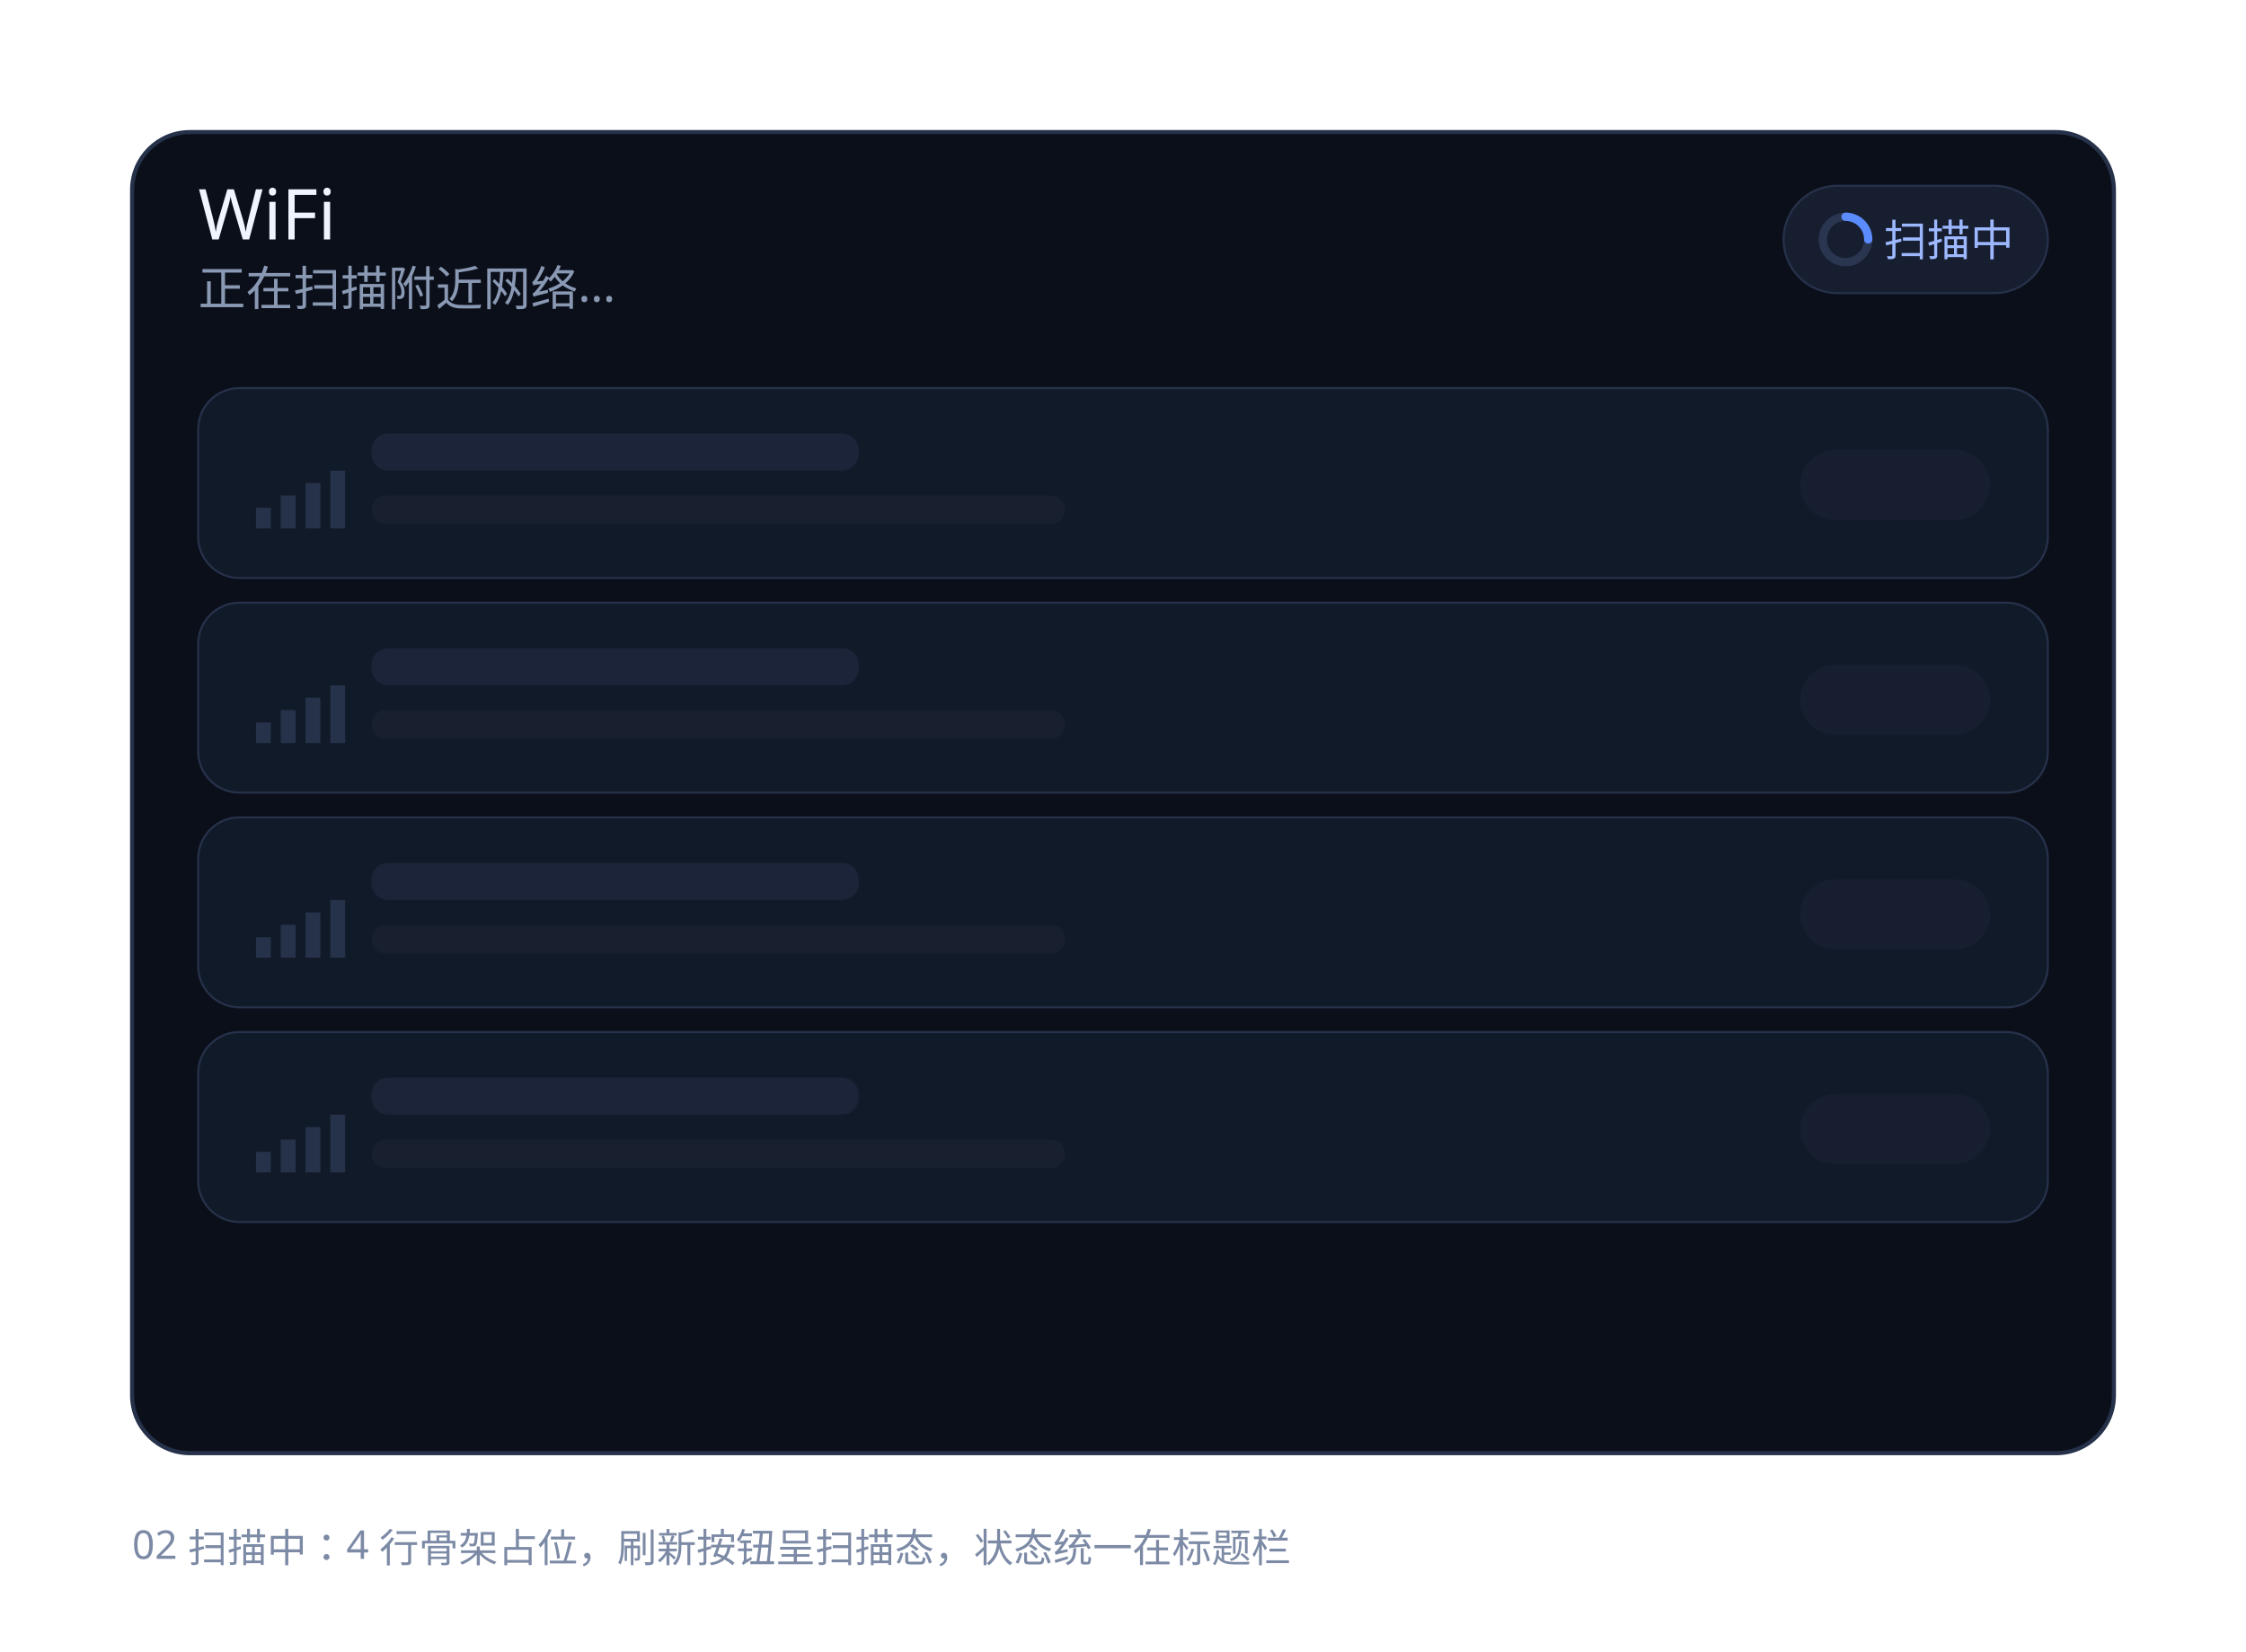
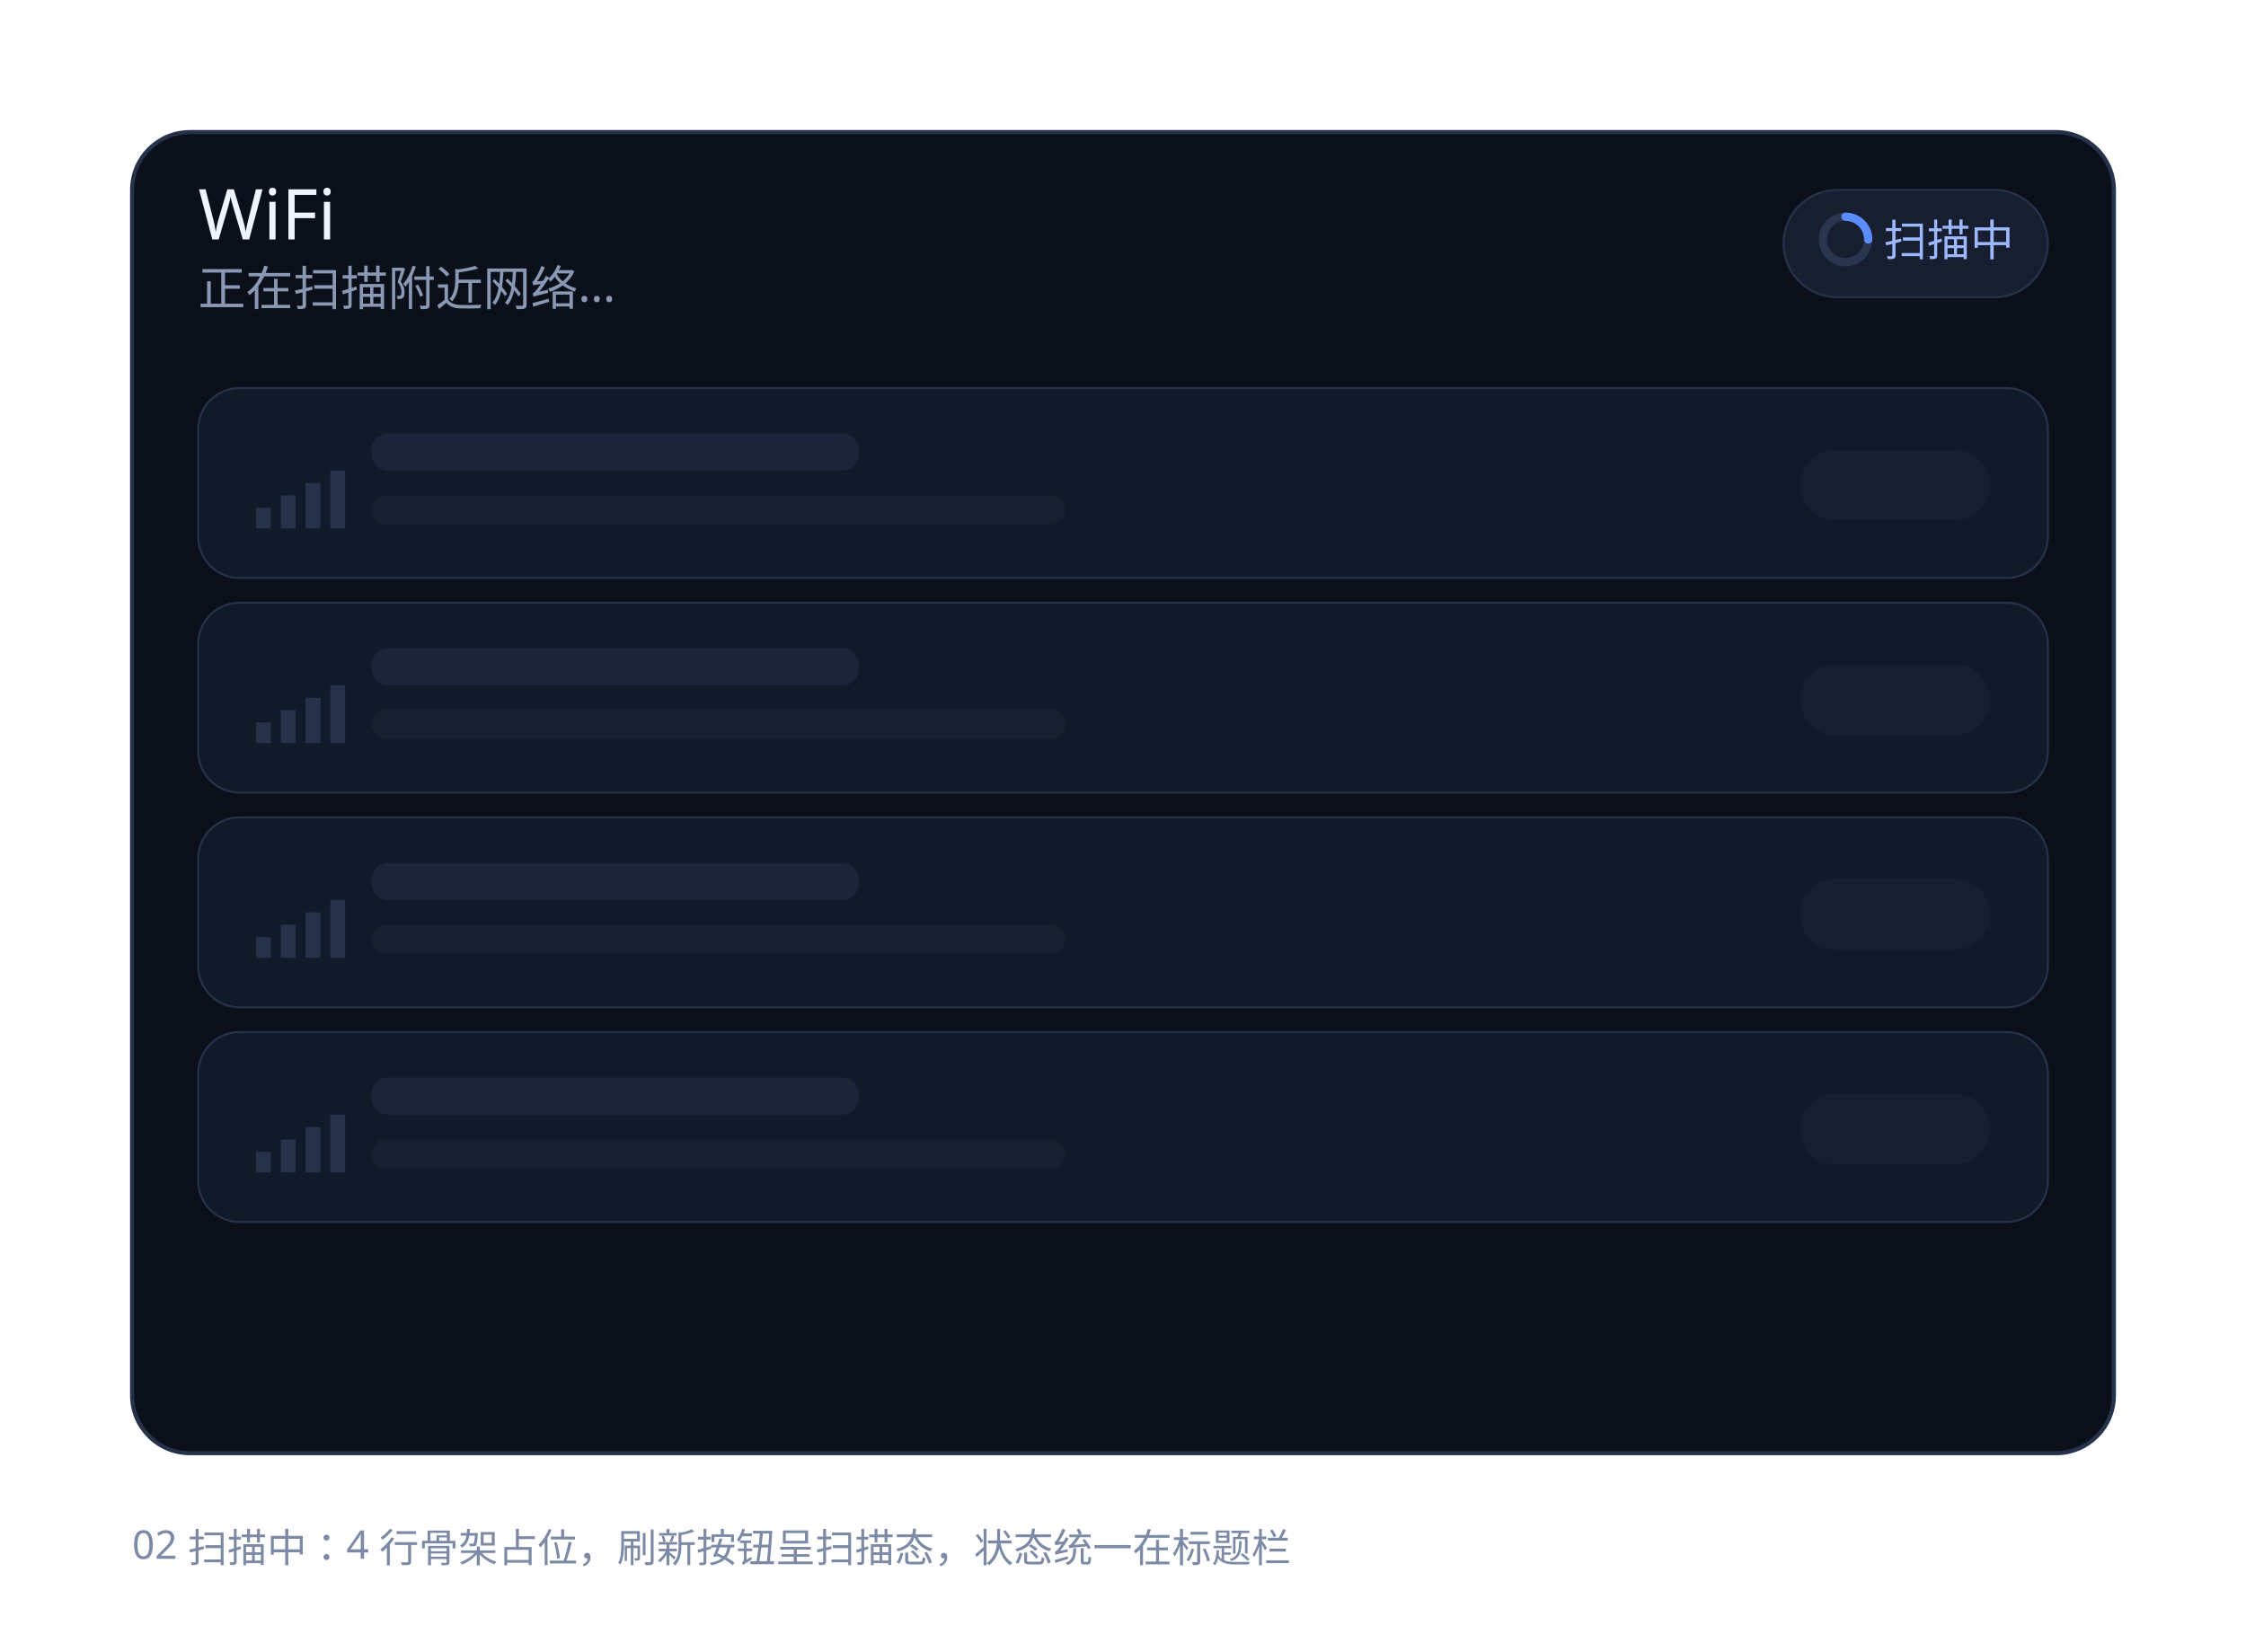
<svg xmlns="http://www.w3.org/2000/svg" viewBox="0 0 680 500" width="100%" role="img" font-family="Segoe UI, Microsoft YaHei, sans-serif">
  <g transform="translate(40,40) scale(1.25)">
    <rect x="0" y="0" width="480" height="320" rx="14" fill="#0B0F1A" stroke="#26314A" stroke-width="1" />
    <text x="16" y="26" fill="#F0F4FC" font-size="17" font-weight="500">WiFi</text>
    <text x="16" y="42" fill="#8A99B3" font-size="11.5">正在扫描附近网络…</text>
-     <rect x="400" y="13" width="64" height="26" fill="#161E30" rx="13" stroke="#26314A" stroke-width="0.5" />
+     <rect x="400" y="14" width="64" height="26" fill="#161E30" rx="13" stroke="#26314A" stroke-width="0.5" />
    <circle cx="415" cy="26" r="5.5" fill="none" stroke="#2A3550" stroke-width="2" />
    <path d="M415 20.5 a5.5 5.5 0 0 1 5.5 5.5" fill="none" stroke="#5B8CFF" stroke-width="2" stroke-linecap="round" stroke-linejoin="round" />
    <text x="440" y="30" fill="#9DB8FF" font-size="10.5" text-anchor="middle">扫描中</text>
    <rect x="16" y="62" width="448" height="46" fill="#101A28" rx="10" stroke="#26314A" stroke-width="0.5" />
    <rect x="30" y="91" width="3.6" height="5" fill="#26314A" />
    <rect x="36" y="88" width="3.6" height="8" fill="#26314A" />
    <rect x="42" y="85" width="3.6" height="11" fill="#26314A" />
    <rect x="48" y="82" width="3.6" height="14" fill="#26314A" />
    <rect x="58" y="73" width="118" height="9" fill="#1B2438" rx="4" />
    <rect x="58" y="88" width="168" height="7" fill="#18202F" rx="3.5" />
    <rect x="404" y="77" width="46" height="17" fill="#161E30" rx="8.5" />
    <rect x="16" y="114" width="448" height="46" fill="#101A28" rx="10" stroke="#26314A" stroke-width="0.5" />
    <rect x="30" y="143" width="3.6" height="5" fill="#26314A" />
    <rect x="36" y="140" width="3.6" height="8" fill="#26314A" />
    <rect x="42" y="137" width="3.6" height="11" fill="#26314A" />
    <rect x="48" y="134" width="3.6" height="14" fill="#26314A" />
    <rect x="58" y="125" width="118" height="9" fill="#1B2438" rx="4" />
    <rect x="58" y="140" width="168" height="7" fill="#18202F" rx="3.5" />
    <rect x="404" y="129" width="46" height="17" fill="#161E30" rx="8.5" />
    <rect x="16" y="166" width="448" height="46" fill="#101A28" rx="10" stroke="#26314A" stroke-width="0.5" />
    <rect x="30" y="195" width="3.6" height="5" fill="#26314A" />
    <rect x="36" y="192" width="3.6" height="8" fill="#26314A" />
    <rect x="42" y="189" width="3.6" height="11" fill="#26314A" />
    <rect x="48" y="186" width="3.6" height="14" fill="#26314A" />
    <rect x="58" y="177" width="118" height="9" fill="#1B2438" rx="4" />
    <rect x="58" y="192" width="168" height="7" fill="#18202F" rx="3.5" />
    <rect x="404" y="181" width="46" height="17" fill="#161E30" rx="8.5" />
    <rect x="16" y="218" width="448" height="46" fill="#101A28" rx="10" stroke="#26314A" stroke-width="0.5" />
    <rect x="30" y="247" width="3.6" height="5" fill="#26314A" />
    <rect x="36" y="244" width="3.6" height="8" fill="#26314A" />
    <rect x="42" y="241" width="3.6" height="11" fill="#26314A" />
    <rect x="48" y="238" width="3.6" height="14" fill="#26314A" />
    <rect x="58" y="229" width="118" height="9" fill="#1B2438" rx="4" />
    <rect x="58" y="244" width="168" height="7" fill="#18202F" rx="3.5" />
    <rect x="404" y="233" width="46" height="17" fill="#161E30" rx="8.5" />
  </g>
  <text x="40" y="472" fill="#7C8AA5" font-size="12">02 扫描中：4 行骨架占位，刷新按钮呈扫描态，状态统一在标题栏</text>
</svg>
